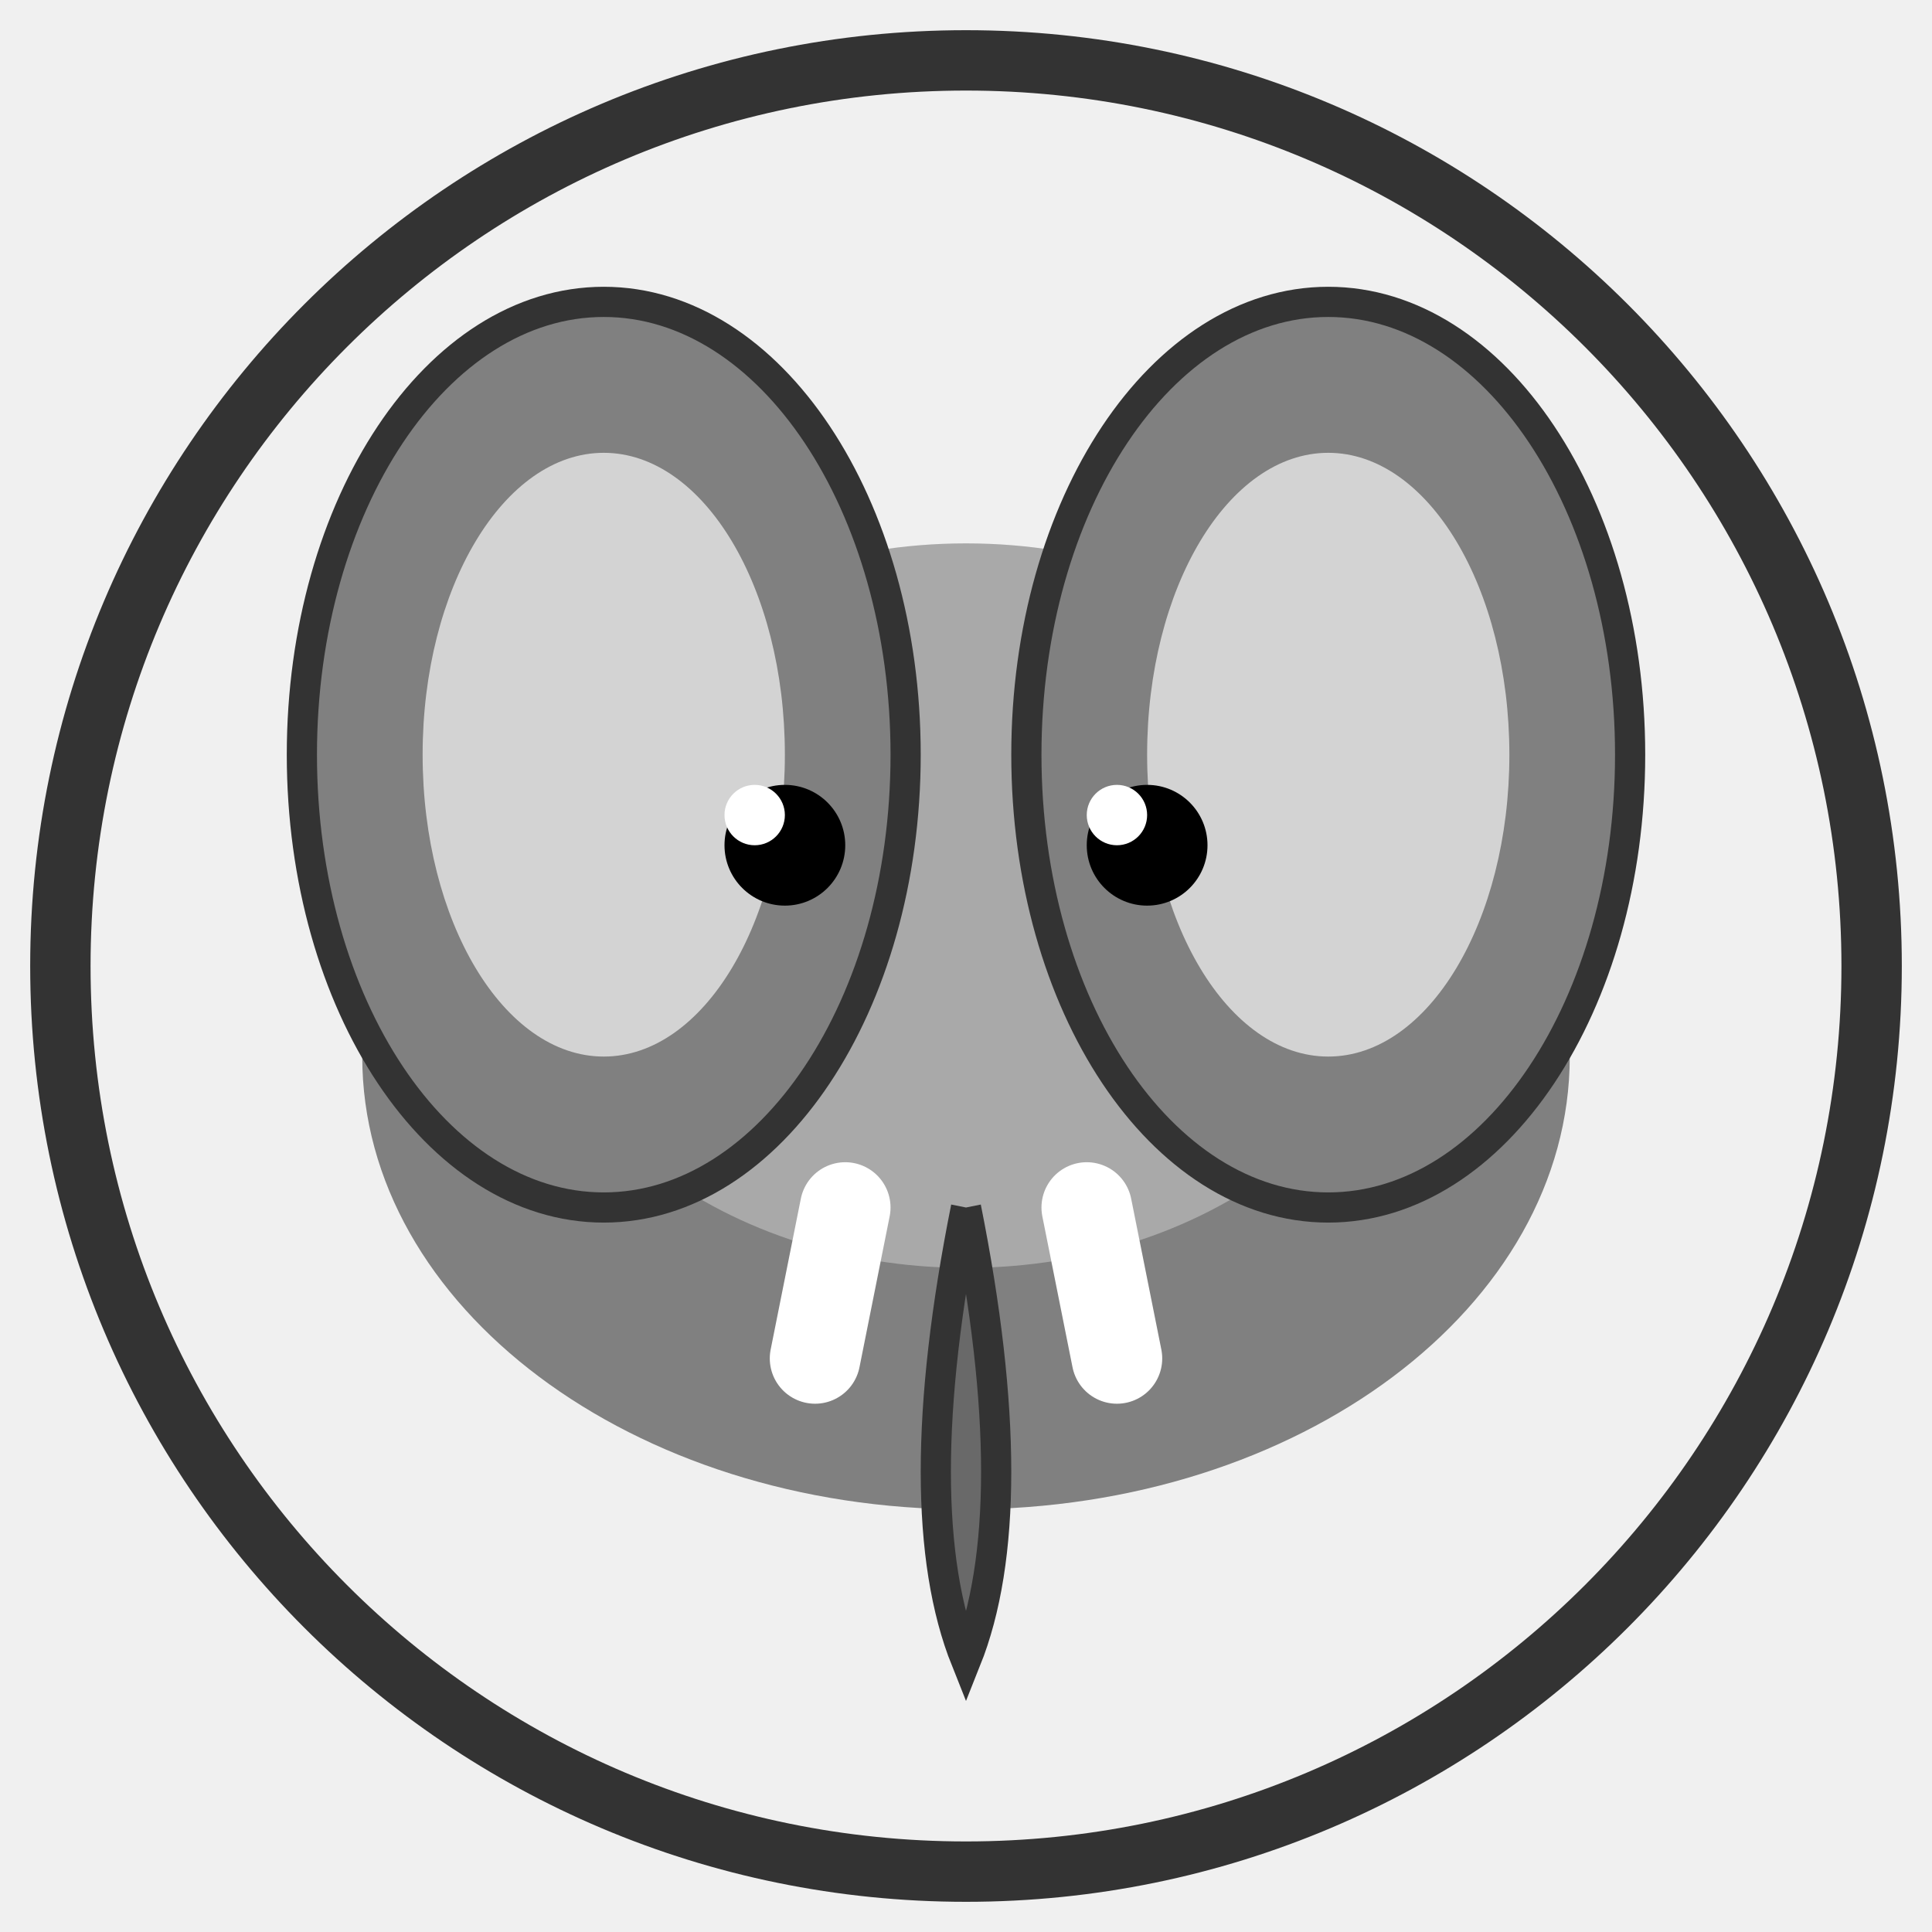
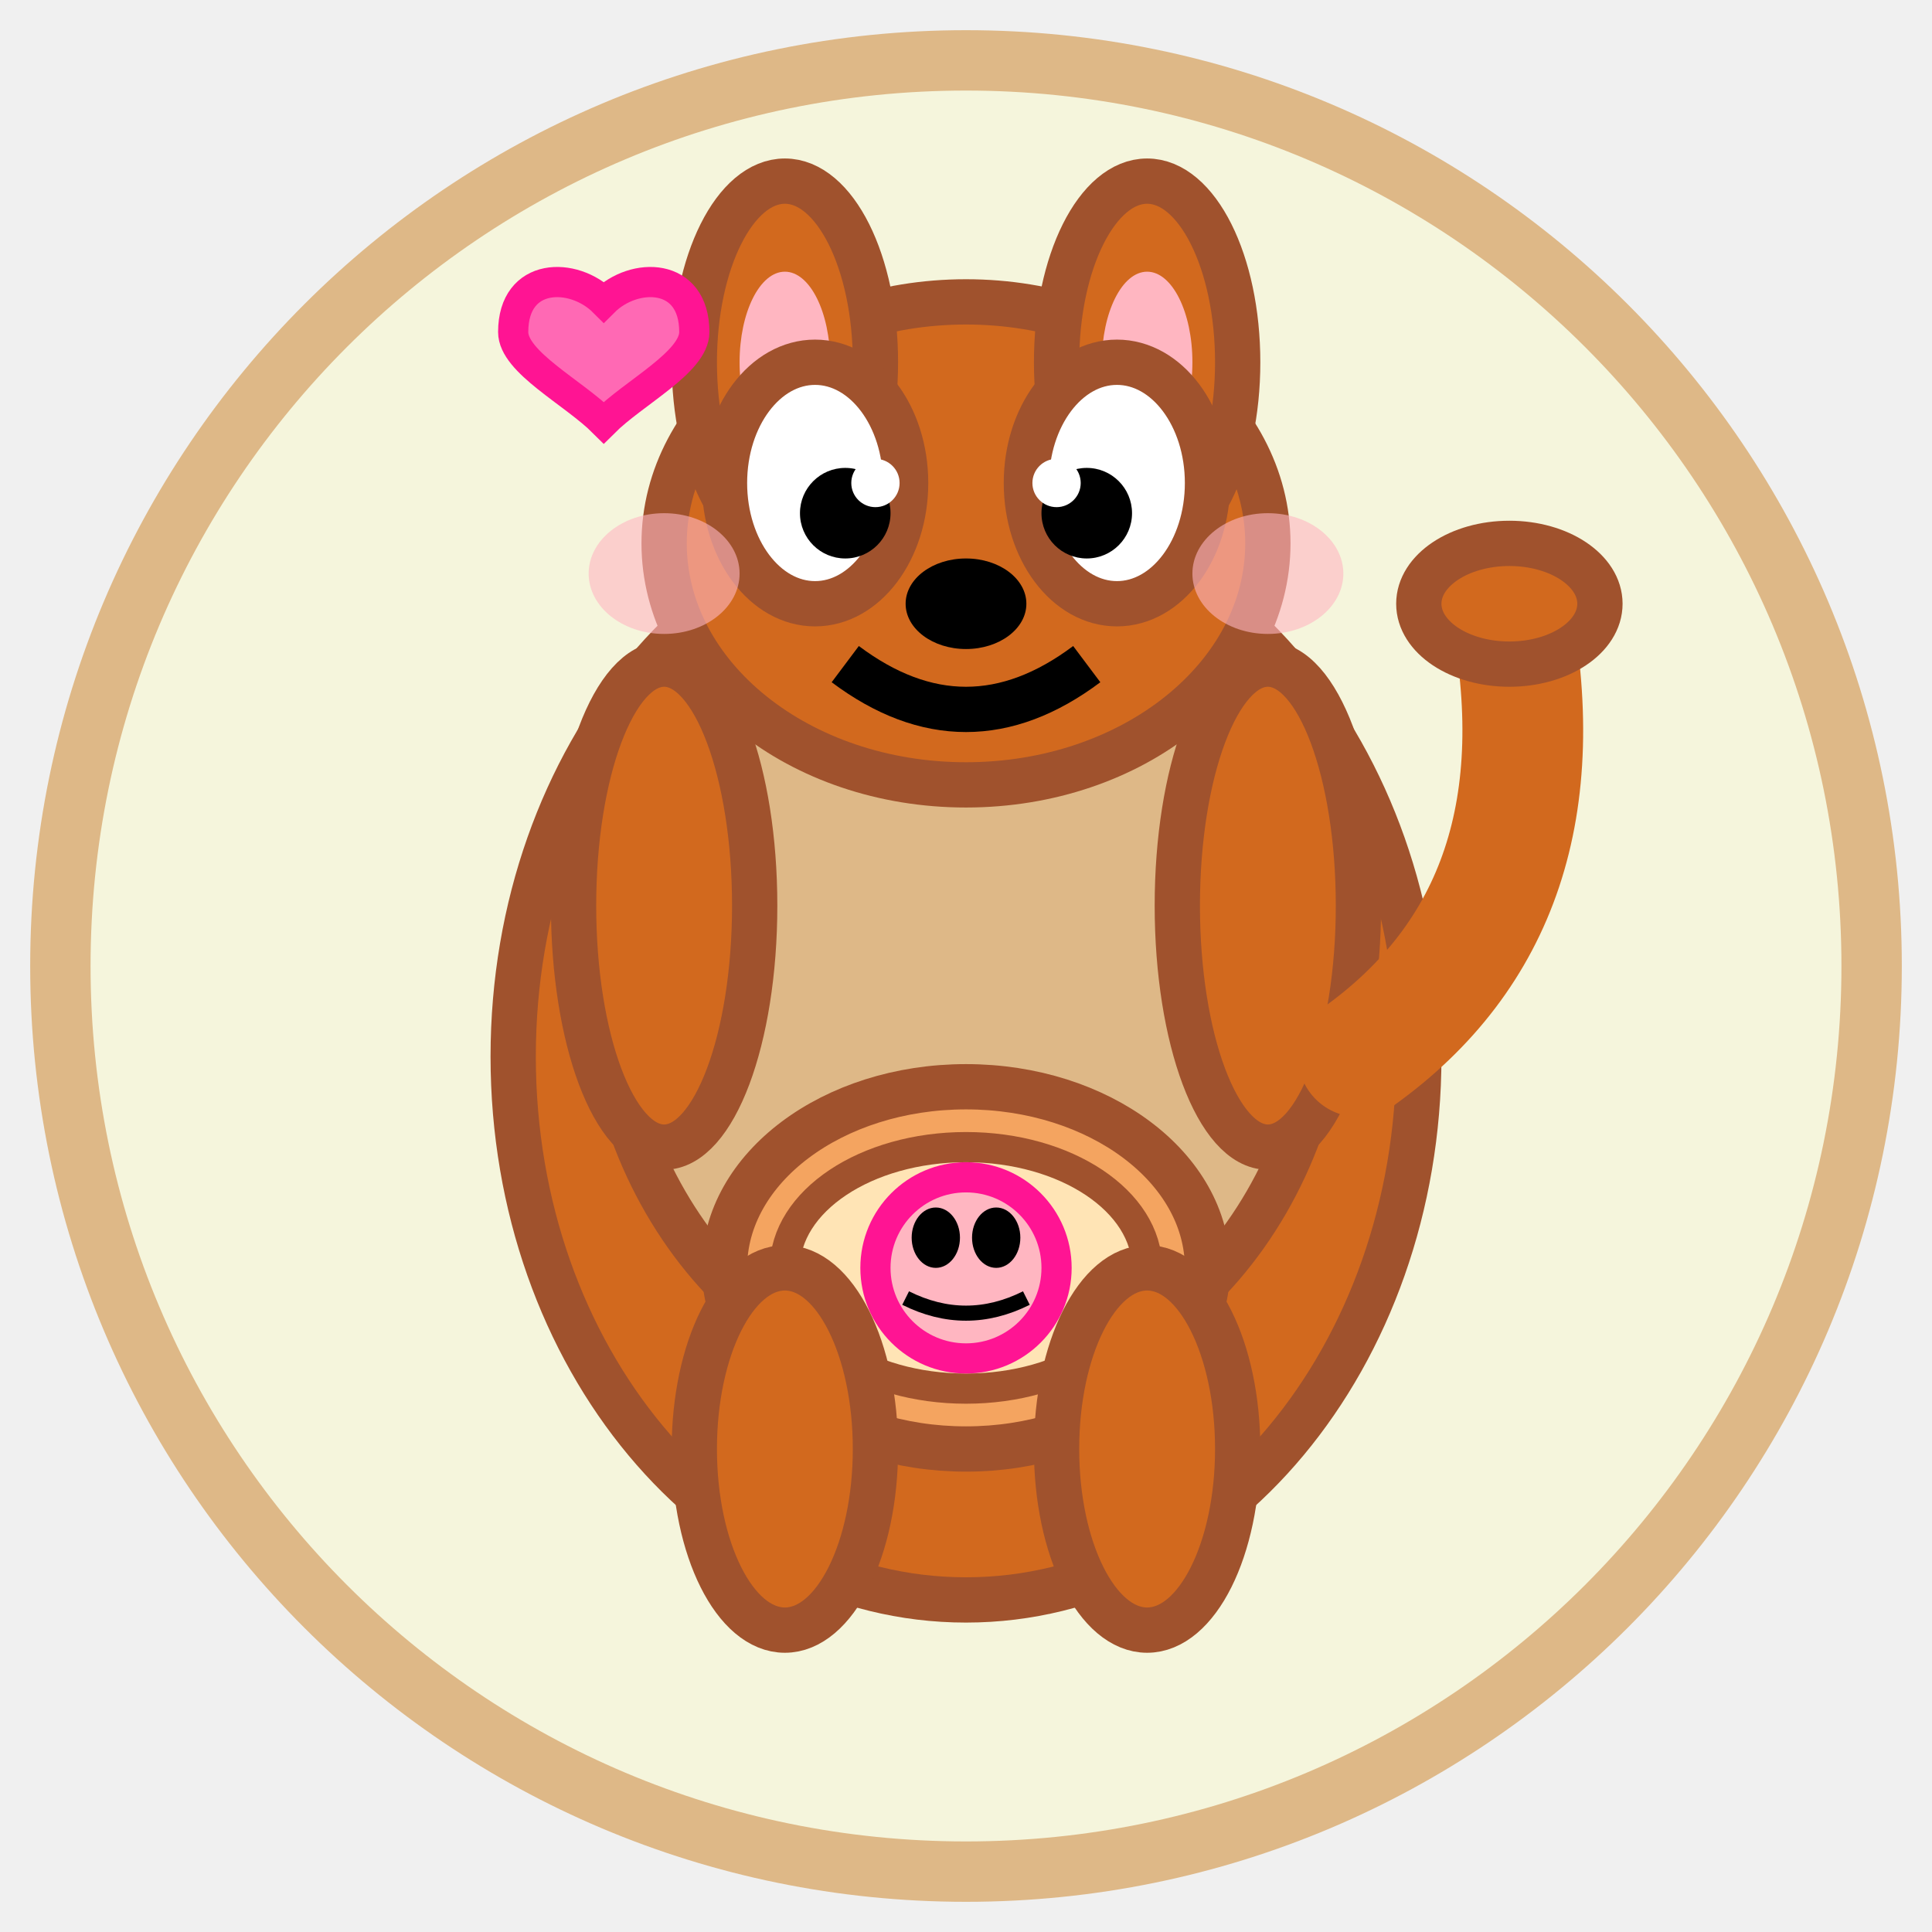
<svg xmlns="http://www.w3.org/2000/svg" width="64" height="64" viewBox="0 0 64 64" fill="none">
-   <circle cx="32" cy="32" r="30" fill="#F0F0F0" stroke="#333" stroke-width="2" />
-   <ellipse cx="32" cy="35" rx="20" ry="15" fill="#808080" />
-   <ellipse cx="32" cy="30" rx="15" ry="12" fill="#A9A9A9" />
-   <ellipse cx="20" cy="25" rx="10" ry="15" fill="#808080" stroke="#333" stroke-width="1" />
-   <ellipse cx="44" cy="25" rx="10" ry="15" fill="#808080" stroke="#333" stroke-width="1" />
-   <ellipse cx="20" cy="25" rx="6" ry="10" fill="#D3D3D3" />
-   <ellipse cx="44" cy="25" rx="6" ry="10" fill="#D3D3D3" />
-   <path d="M 32 40 Q 30 50, 32 55 Q 34 50, 32 40" fill="#696969" stroke="#333" stroke-width="1" />
-   <path d="M 28 40 L 27 45" stroke="#FFF" stroke-width="3" stroke-linecap="round" />
-   <path d="M 36 40 L 37 45" stroke="#FFF" stroke-width="3" stroke-linecap="round" />
-   <circle cx="26" cy="28" r="2" fill="#000" />
-   <circle cx="38" cy="28" r="2" fill="#000" />
-   <circle cx="25" cy="27" r="1" fill="#FFF" />
-   <circle cx="37" cy="27" r="1" fill="#FFF" />
+   <circle cx="32" cy="32" r="30" fill="#F5F5DC" stroke="#DEB887" stroke-width="2" />
+   <ellipse cx="32" cy="35" rx="15" ry="18" fill="#D2691E" stroke="#A0522D" stroke-width="1.5" />
+   <ellipse cx="32" cy="32" rx="12" ry="14" fill="#DEB887" stroke="#A0522D" stroke-width="1.5" />
+   <ellipse cx="32" cy="18" rx="10" ry="8" fill="#D2691E" stroke="#A0522D" stroke-width="1.5" />
+   <ellipse cx="26" cy="12" rx="3" ry="6" fill="#D2691E" stroke="#A0522D" stroke-width="1.5" />
+   <ellipse cx="38" cy="12" rx="3" ry="6" fill="#D2691E" stroke="#A0522D" stroke-width="1.5" />
+   <ellipse cx="26" cy="12" rx="1.5" ry="3" fill="#FFB6C1" />
+   <ellipse cx="38" cy="12" rx="1.5" ry="3" fill="#FFB6C1" />
+   <ellipse cx="27" cy="16" rx="3" ry="4" fill="#FFF" stroke="#A0522D" stroke-width="1.5" />
+   <ellipse cx="37" cy="16" rx="3" ry="4" fill="#FFF" stroke="#A0522D" stroke-width="1.5" />
+   <circle cx="28" cy="17" r="1.5" fill="#000" />
+   <circle cx="36" cy="17" r="1.5" fill="#000" />
+   <circle cx="29" cy="16" r="0.8" fill="#FFF" />
+   <circle cx="35" cy="16" r="0.8" fill="#FFF" />
+   <ellipse cx="32" cy="20" rx="2" ry="1.5" fill="#000" />
+   <path d="M 28 22 Q 32 25, 36 22" stroke="#000" stroke-width="1.5" fill="none" />
+   <ellipse cx="32" cy="42" rx="8" ry="6" fill="#F4A460" stroke="#A0522D" stroke-width="1.5" />
+   <ellipse cx="32" cy="42" rx="6" ry="4" fill="#FFE4B5" stroke="#A0522D" stroke-width="1" />
+   <circle cx="32" cy="42" r="3" fill="#FFB6C1" stroke="#FF1493" stroke-width="1" />
+   <ellipse cx="31" cy="41" rx="0.8" ry="1" fill="#000" />
+   <ellipse cx="33" cy="41" rx="0.8" ry="1" fill="#000" />
+   <path d="M 30 43 Q 32 44, 34 43" stroke="#000" stroke-width="0.5" fill="none" />
+   <ellipse cx="22" cy="30" rx="3" ry="8" fill="#D2691E" stroke="#A0522D" stroke-width="1.5" />
+   <ellipse cx="42" cy="30" rx="3" ry="8" fill="#D2691E" stroke="#A0522D" stroke-width="1.5" />
+   <ellipse cx="26" cy="48" rx="3" ry="6" fill="#D2691E" stroke="#A0522D" stroke-width="1.5" />
+   <ellipse cx="38" cy="48" rx="3" ry="6" fill="#D2691E" stroke="#A0522D" stroke-width="1.5" />
+   <path d="M 45 35 Q 52 30, 50 20" stroke="#D2691E" stroke-width="4" fill="none" stroke-linecap="round" />
+   <ellipse cx="50" cy="20" rx="3" ry="2" fill="#D2691E" stroke="#A0522D" stroke-width="1.5" />
+   <path d="M 20 10 C 19 9, 17 9, 17 11 C 17 12, 19 13, 20 14 C 21 13, 23 12, 23 11 C 23 9, 21 9, 20 10 Z" fill="#FF69B4" stroke="#FF1493" stroke-width="1" />
+   <ellipse cx="22" cy="19" rx="2.5" ry="2" fill="#FFB6C1" opacity="0.6" />
+   <ellipse cx="42" cy="19" rx="2.5" ry="2" fill="#FFB6C1" opacity="0.6" />
</svg>
